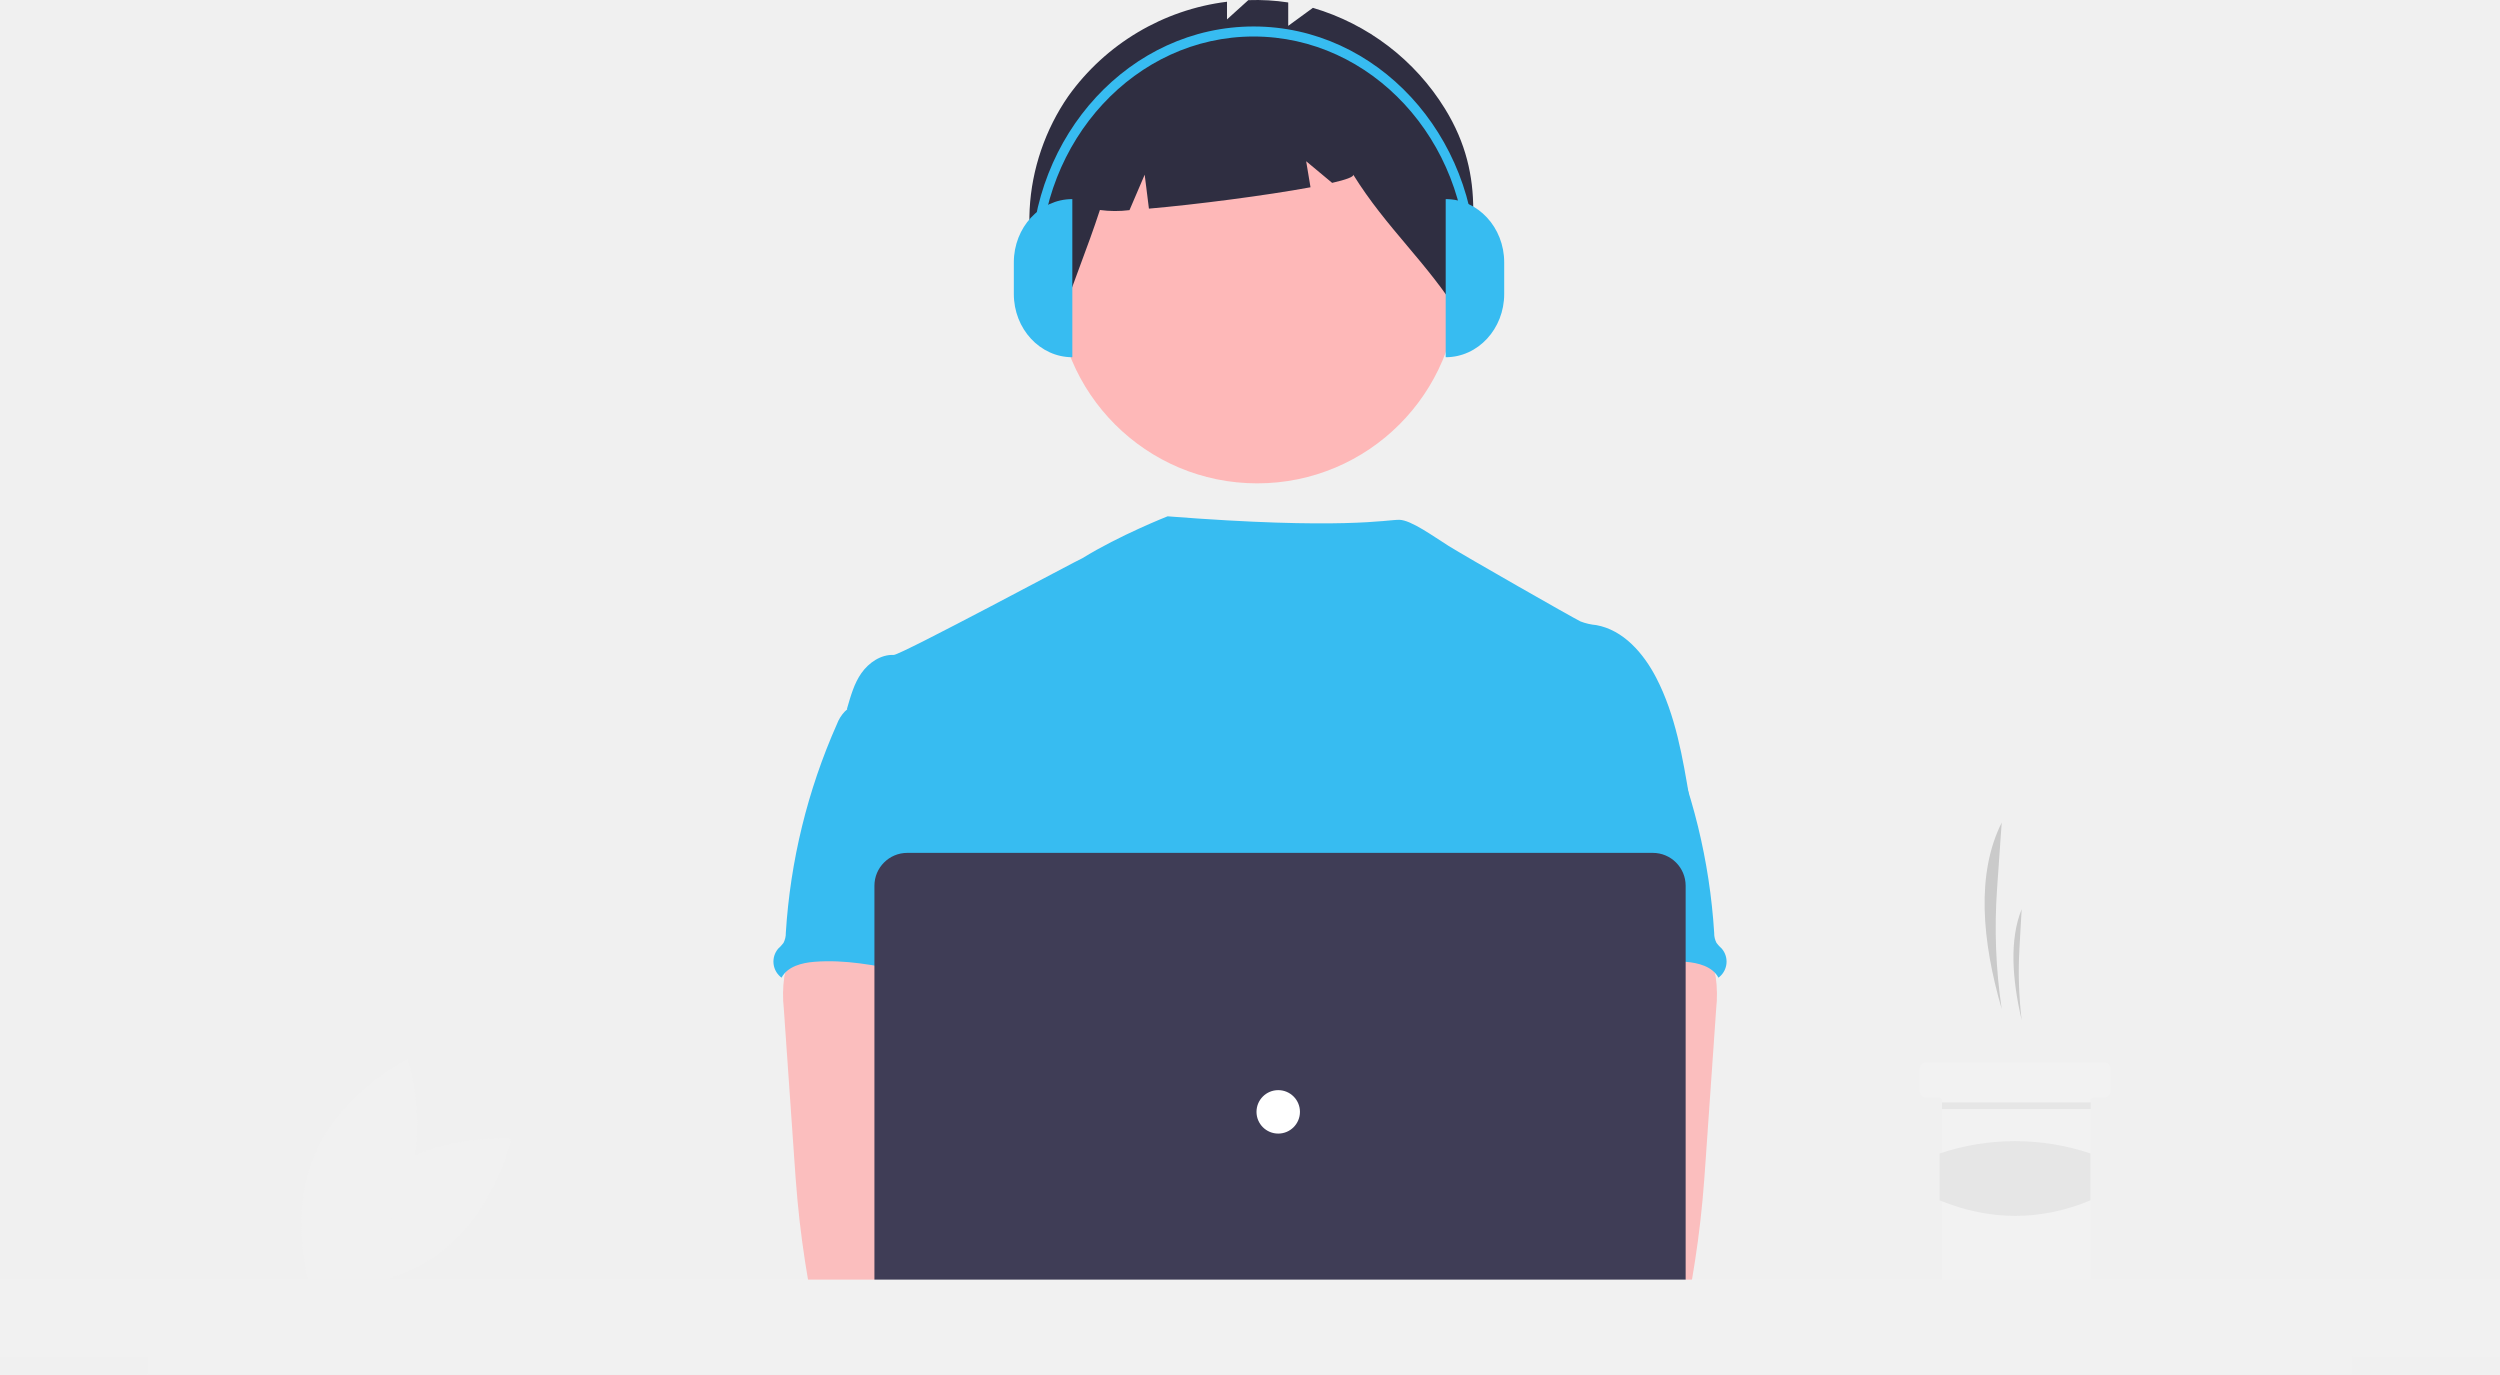
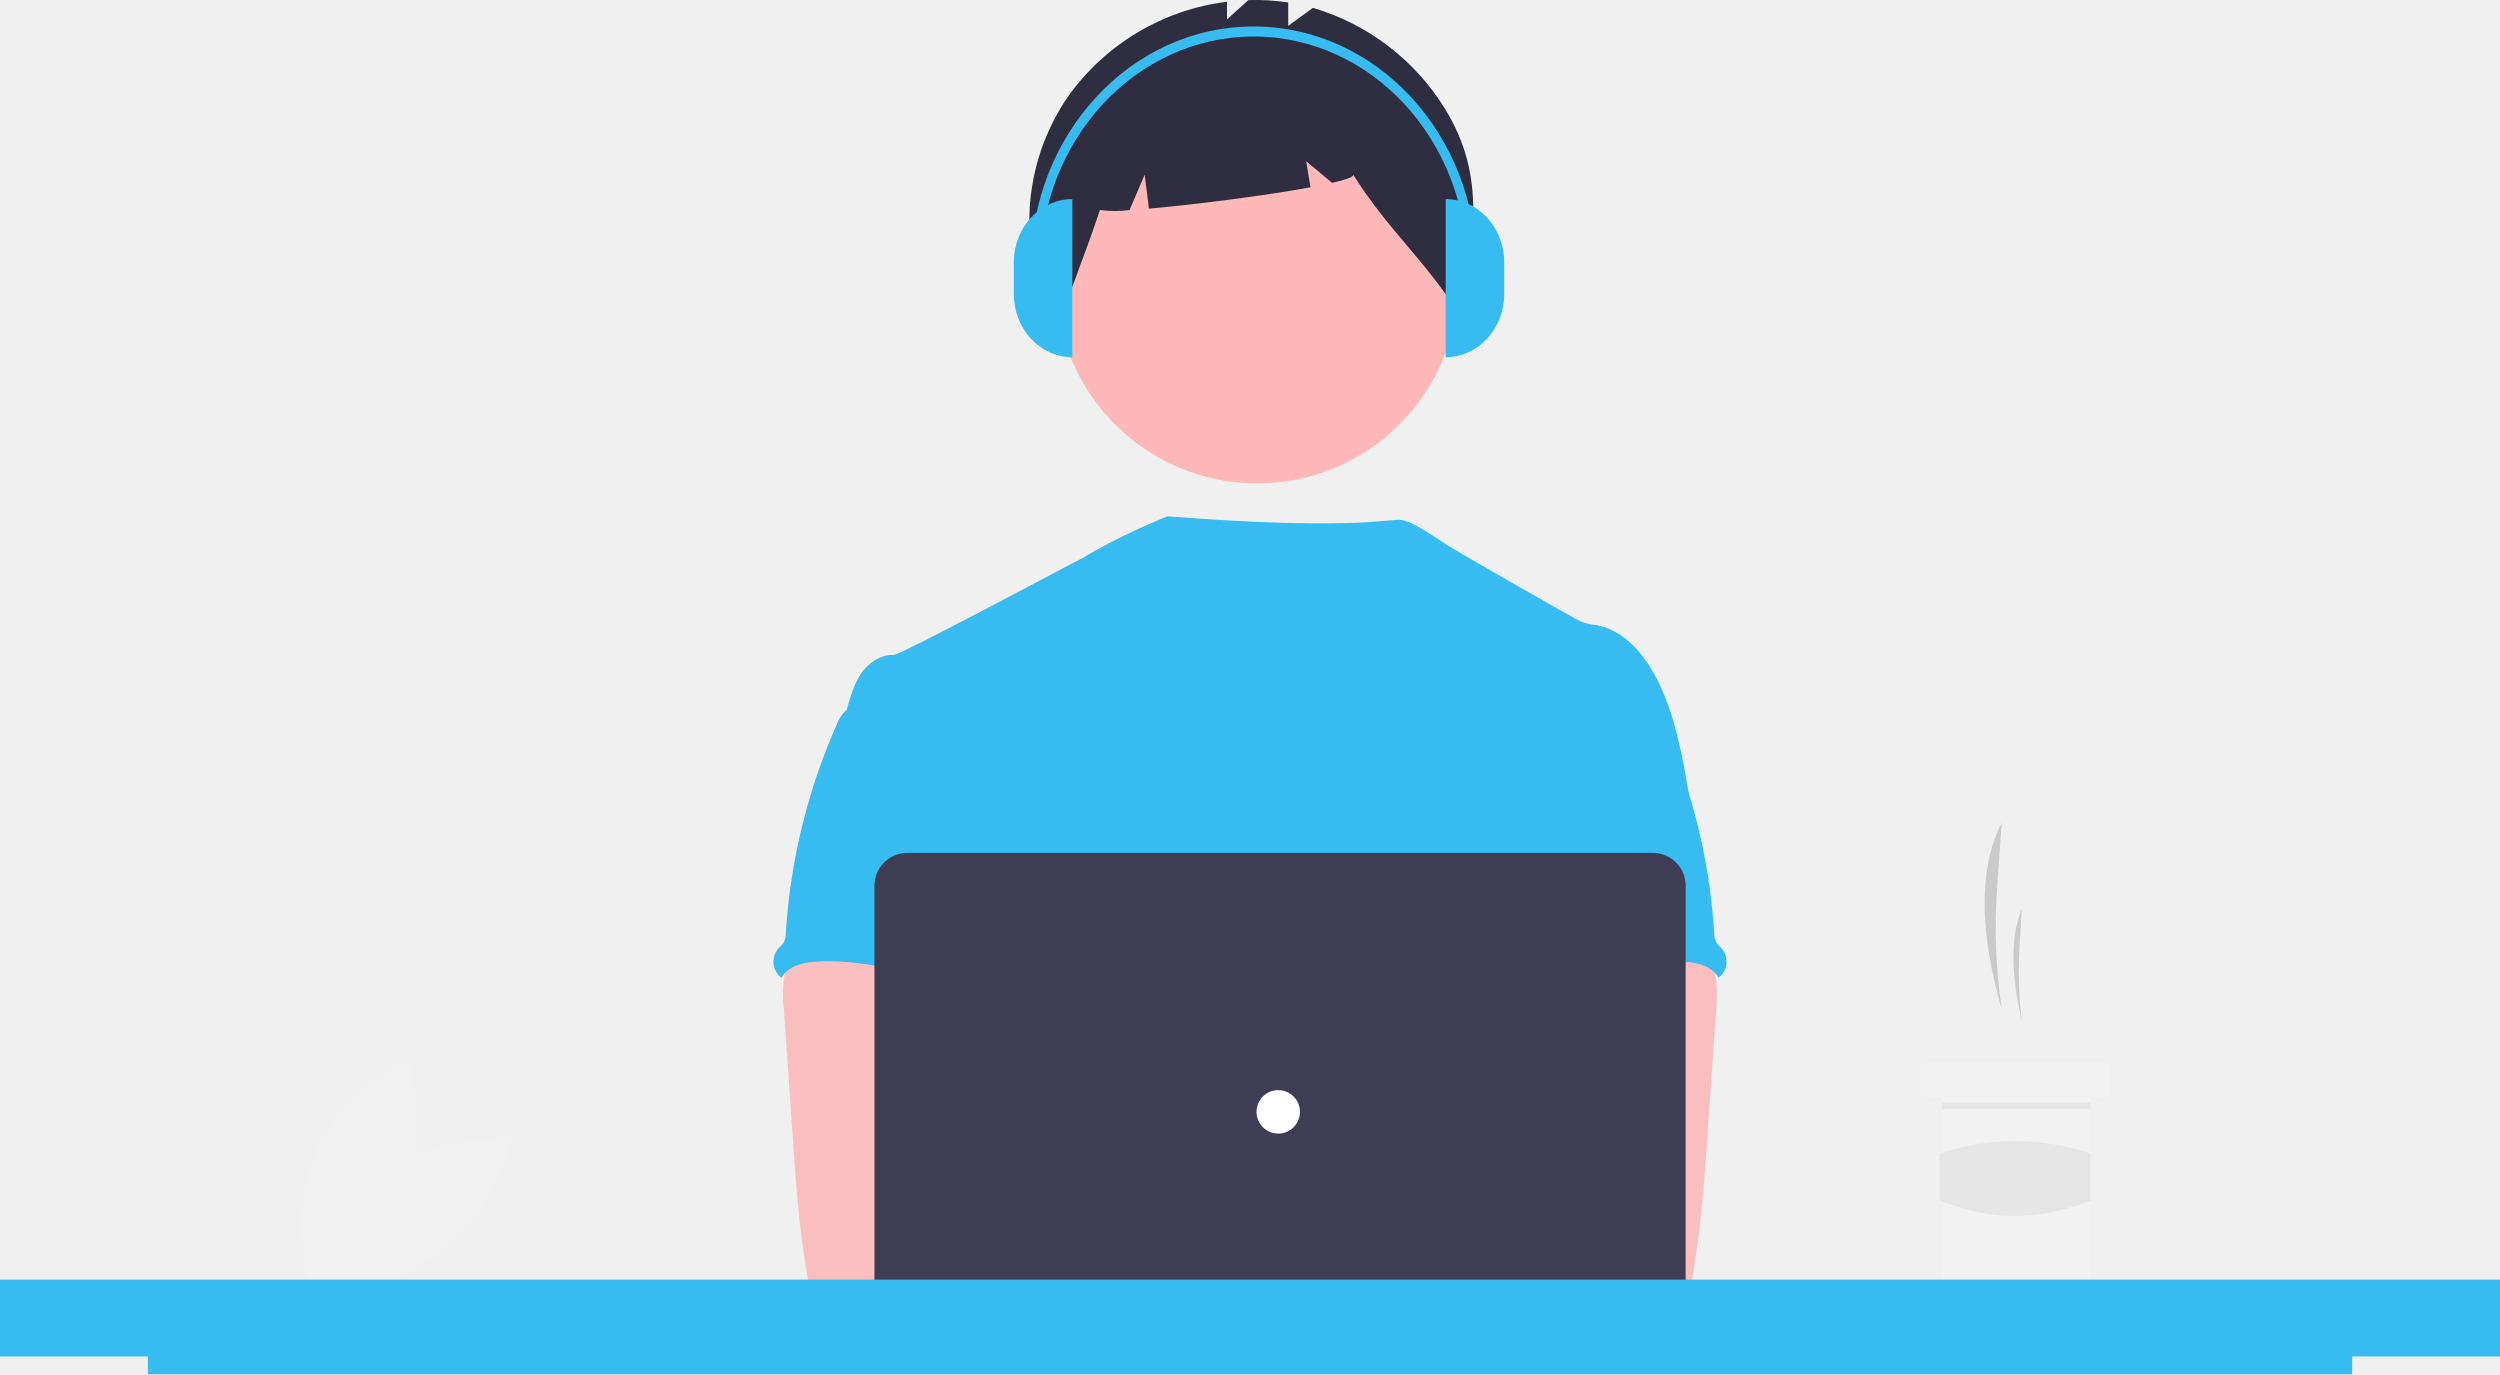
<svg xmlns="http://www.w3.org/2000/svg" id="a57f6051-90d9-4b0f-831b-7c7398482616" data-name="Layer 1" width="878.63" height="483" viewBox="0 0 878.63 483">
  <path d="M294.716,621.203c-19.511,14.544-25.04,40.135-25.04,40.135s26.104,2.009,45.615-12.535,25.04-40.135,25.04-40.135S314.227,606.659,294.716,621.203Z" transform="translate(-160.6848 -208.5)" fill="#f1f1f1" />
  <path d="M302.844,628.032c-9.377,22.456-32.862,34.028-32.862,34.028s-8.281-24.837,1.096-47.293,32.862-34.028,32.862-34.028S312.221,605.576,302.844,628.032Z" transform="translate(-160.6848 -208.5)" fill="#f1f1f1" />
  <path d="M864.187,563.114h0a194.657,194.657,0,0,1-1.633-42.195l1.633-23.307h0c-9,17.908-6.966,41.479,0,65.502Z" transform="translate(-160.6848 -208.5)" fill="#cacaca" />
  <path d="M871.205,567.013h0a143.091,143.091,0,0,1-.786-25.116l.786-13.873h0C866.875,538.683,867.854,552.713,871.205,567.013Z" transform="translate(-160.6848 -208.5)" fill="#cacaca" />
  <path d="M902.401,584.17v7.798a2.352,2.352,0,0,1-2.339,2.339h-3.899a.777.777,0,0,0-.78.78v63.943a2.351,2.351,0,0,1-2.339,2.339H845.476a2.341,2.341,0,0,1-2.339-2.339V595.087a.782.782,0,0,0-.78-.78H837.678a2.341,2.341,0,0,1-2.339-2.339v-7.798a2.336,2.336,0,0,1,2.339-2.339h62.383A2.346,2.346,0,0,1,902.401,584.17Z" transform="translate(-160.6848 -208.5)" fill="#f2f2f2" />
  <rect x="682.522" y="387.445" width="52.246" height="2.339" fill="#e6e6e6" />
  <path d="M895.383,630.369c-17.483,7.235-35.156,7.315-53.026,0v-16.481a83.274,83.274,0,0,1,53.026,0Z" transform="translate(-160.6848 -208.5)" fill="#e6e6e6" />
  <circle id="fff0188c-9915-4c0d-8339-9317a77083e8" data-name="Ellipse 276" cx="441.853" cy="99.211" r="70.666" fill="#feb8b8" />
  <path id="ac220ed6-7c3f-4d1e-8d82-3295770c496a" data-name="Path 1461" d="M668.54,246.746a81.614,81.614,0,0,0-46.43-35.492l-8.675,6.331v-8.22a75.123,75.123,0,0,0-14.032-.817l-7.485,6.772V209.11a80.834,80.834,0,0,0-55.763,33.169c-16.254,23.432-18.998,56.032-3.011,79.652,4.388-13.487,9.715-26.142,14.104-39.628a39.916,39.916,0,0,0,10.399.05l5.339-12.459,1.492,11.931c16.55-1.441,41.096-4.607,56.785-7.508l-1.526-9.154,9.128,7.606c4.806-1.106,7.66-2.11,7.425-2.877,11.668,18.811,25.948,30.826,37.616,49.637C678.337,293.006,683.437,270.951,668.54,246.746Z" transform="translate(-160.6848 -208.5)" fill="#2f2e41" />
  <path d="M754.52,489.43c-2.43-14.619-4.936-29.519-11.731-42.689-4.466-8.626-11.554-16.847-21.11-18.552a20.422,20.422,0,0,1-5.497-1.272c-2.8-1.349-40.425-22.827-46.405-26.568-5.135-3.212-13.24-9.158-17.327-9.158-4.112-.09-19.878,3.579-81.414-1.231,0,0-16.905,6.663-29.985,14.743-.198-.131-63.869,34.06-66.261,33.97-4.53-.191-8.741,2.71-11.338,6.362-2.596,3.652-3.814,8.174-5.089,12.546,13.907,30.97,26.631,61.98,40.539,92.95a7.931,7.931,0,0,1,1.006,3.815,9.31,9.31,0,0,1-1.73,3.815c-6.82,10.956-6.603,24.736-5.858,37.613.746,12.877,1.668,26.478-4.087,38.02-1.565,3.169-3.601,6.069-5.089,9.238-3.486,7.177-4.746,30.131-2.71,37.842l255.121,7.309C730.067,673.102,754.52,489.43,754.52,489.43Z" transform="translate(-160.6848 -208.5)" fill="rgba(55,188,241,1)" />
  <path id="bb46eb08-8e3e-4ac5-913b-26d221d967b9" data-name="Path 1421" d="M436.31,551.903a45.043,45.043,0,0,0-.153,11.109l3.657,52.513c.343,4.949.681,9.887,1.146,14.824.877,9.581,2.188,19.086,3.815,28.578a5.09,5.09,0,0,0,5.216,4.949c16.096,3.406,32.726,3.27,49.153,2.342,25.067-1.399,89.198-4.046,93.116-9.136s1.635-13.322-3.474-17.438-89.739-14.149-89.739-14.149c.827-6.553,3.321-12.724,5.688-18.946,4.25-11.035,8.22-22.432,8.297-34.253s-4.377-24.25-14.061-31.022c-7.966-5.56-18.221-6.591-27.928-6.362-7.062.203-19.265-1.489-25.716,1.272C440.223,538.431,437.264,546.905,436.31,551.903Z" transform="translate(-160.6848 -208.5)" fill="#fbbebe" />
  <path id="efe93a1e-ccdd-49fd-af5f-e26394aa0937" data-name="Path 1430" d="M457.627,458.523a13.17,13.17,0,0,0-2.824,4.518A213.588,213.588,0,0,0,436.862,536.356a7.329,7.329,0,0,1-.827,3.55,15.535,15.535,0,0,1-1.87,2.023,7.024,7.024,0,0,0,.84,9.898q.173.146.356.281c2.099-3.951,7.125-5.242,11.592-5.586,21.389-1.692,42.282,8.259,63.734,7.508-1.514-5.23-3.691-10.256-4.925-15.548-5.459-23.502,8.156-49.089-.191-71.726-1.667-4.53-4.453-8.983-8.843-10.968a23.555,23.555,0,0,0-5.662-1.499c-5.421-.98-16.212-5.166-21.453-3.486-1.935.624-2.697,2.443-4.301,3.542C462.877,455.902,459.646,456.474,457.627,458.523Z" transform="translate(-160.6848 -208.5)" fill="rgba(55,188,241,1)" />
  <path id="a38c3c09-000b-42b7-8619-0229d8aff5e9" data-name="Path 1421" d="M754.672,536.183c-6.451-2.762-18.653-1.069-25.716-1.272-9.707-.229-19.962.802-27.928,6.362-9.684,6.772-14.137,19.201-14.061,31.022s4.046,23.218,8.297,34.253c2.366,6.222,4.861,12.393,5.688,18.946,0,0-84.63,10.034-89.739,14.149s-7.392,12.348-3.474,17.438,126.173,10.2,142.269,6.794a5.09,5.09,0,0,0,5.216-4.949c1.627-9.491,2.937-18.996,3.815-28.578.465-4.937.802-9.874,1.146-14.824l3.657-52.513a45.043,45.043,0,0,0-.153-11.109C762.736,546.905,759.777,538.431,754.672,536.183Z" transform="translate(-160.6848 -208.5)" fill="#fbbebe" />
  <path id="bd3879bf-5d05-49be-b690-c4d97e29a2ab" data-name="Path 1430" d="M734.687,454.346c-1.603-1.099-2.366-2.918-4.301-3.542-5.241-1.68-16.032,2.507-21.453,3.486a23.555,23.555,0,0,0-5.662,1.499c-4.389,1.985-7.175,6.438-8.843,10.968-8.347,22.637,5.268,48.224-.191,71.726-1.234,5.293-3.411,10.318-4.925,15.548,21.453.751,42.346-9.2,63.734-7.508,4.467.343,9.493,1.635,11.592,5.586q.183-.135.356-.281a7.024,7.024,0,0,0,.84-9.898,15.535,15.535,0,0,1-1.87-2.023,7.329,7.329,0,0,1-.827-3.55,213.588,213.588,0,0,0-17.941-73.316,13.17,13.17,0,0,0-2.824-4.518C740.354,456.474,737.123,455.902,734.687,454.346Z" transform="translate(-160.6848 -208.5)" fill="rgba(55,188,241,1)" />
  <circle cx="420.924" cy="438.81" r="19.073" fill="#fbbebe" />
  <circle cx="463.156" cy="438.81" r="19.073" fill="#fbbebe" />
  <path d="M741.572,690.288H479.542a11.552,11.552,0,0,1-11.539-11.539V519.783a11.552,11.552,0,0,1,11.539-11.539H741.572a11.552,11.552,0,0,1,11.539,11.539V678.75A11.552,11.552,0,0,1,741.572,690.288Z" transform="translate(-160.6848 -208.5)" fill="#3f3d56" />
  <circle id="bf1cdf42-3b4f-4239-91c9-f6802a29e918" data-name="Ellipse 263" cx="449.236" cy="390.766" r="7.635" fill="#fff" />
-   <polygon points="878.63 449.724 0 449.724 0 476.724 51.97 476.724 51.97 483 826.68 483 826.68 476.724 878.63 476.724 878.63 449.724" fill="#f1f1f1" />
+   <polygon points="878.63 449.724 0 449.724 0 476.724 51.97 476.724 51.97 483 826.68 483 826.68 476.724 878.63 476.724 878.63 449.724" fill="rgba(55,188,241,1)" />
  <path d="M537.556,334.049h0c-11.355,0-20.559-9.952-20.559-22.229h0V300.705c0-12.277,9.205-22.229,20.559-22.229h0v55.574Z" transform="translate(-160.6848 -208.5)" fill="rgba(55,188,241,1)" />
  <path d="M668.779,278.476h0c11.355,0,20.559,9.952,20.559,22.229v11.115c0,12.277-9.205,22.229-20.559,22.229h0V278.476Z" transform="translate(-160.6848 -208.5)" fill="rgba(55,188,241,1)" />
  <path d="M679.553,302.452h-3.262c0-44.73-33.656-81.121-75.026-81.121-41.369,0-75.026,36.391-75.026,81.121h-3.262c0-46.675,35.12-84.648,78.288-84.648C644.433,217.804,679.553,255.777,679.553,302.452Z" transform="translate(-160.6848 -208.5)" fill="rgba(55,188,241,1)" />
</svg>
